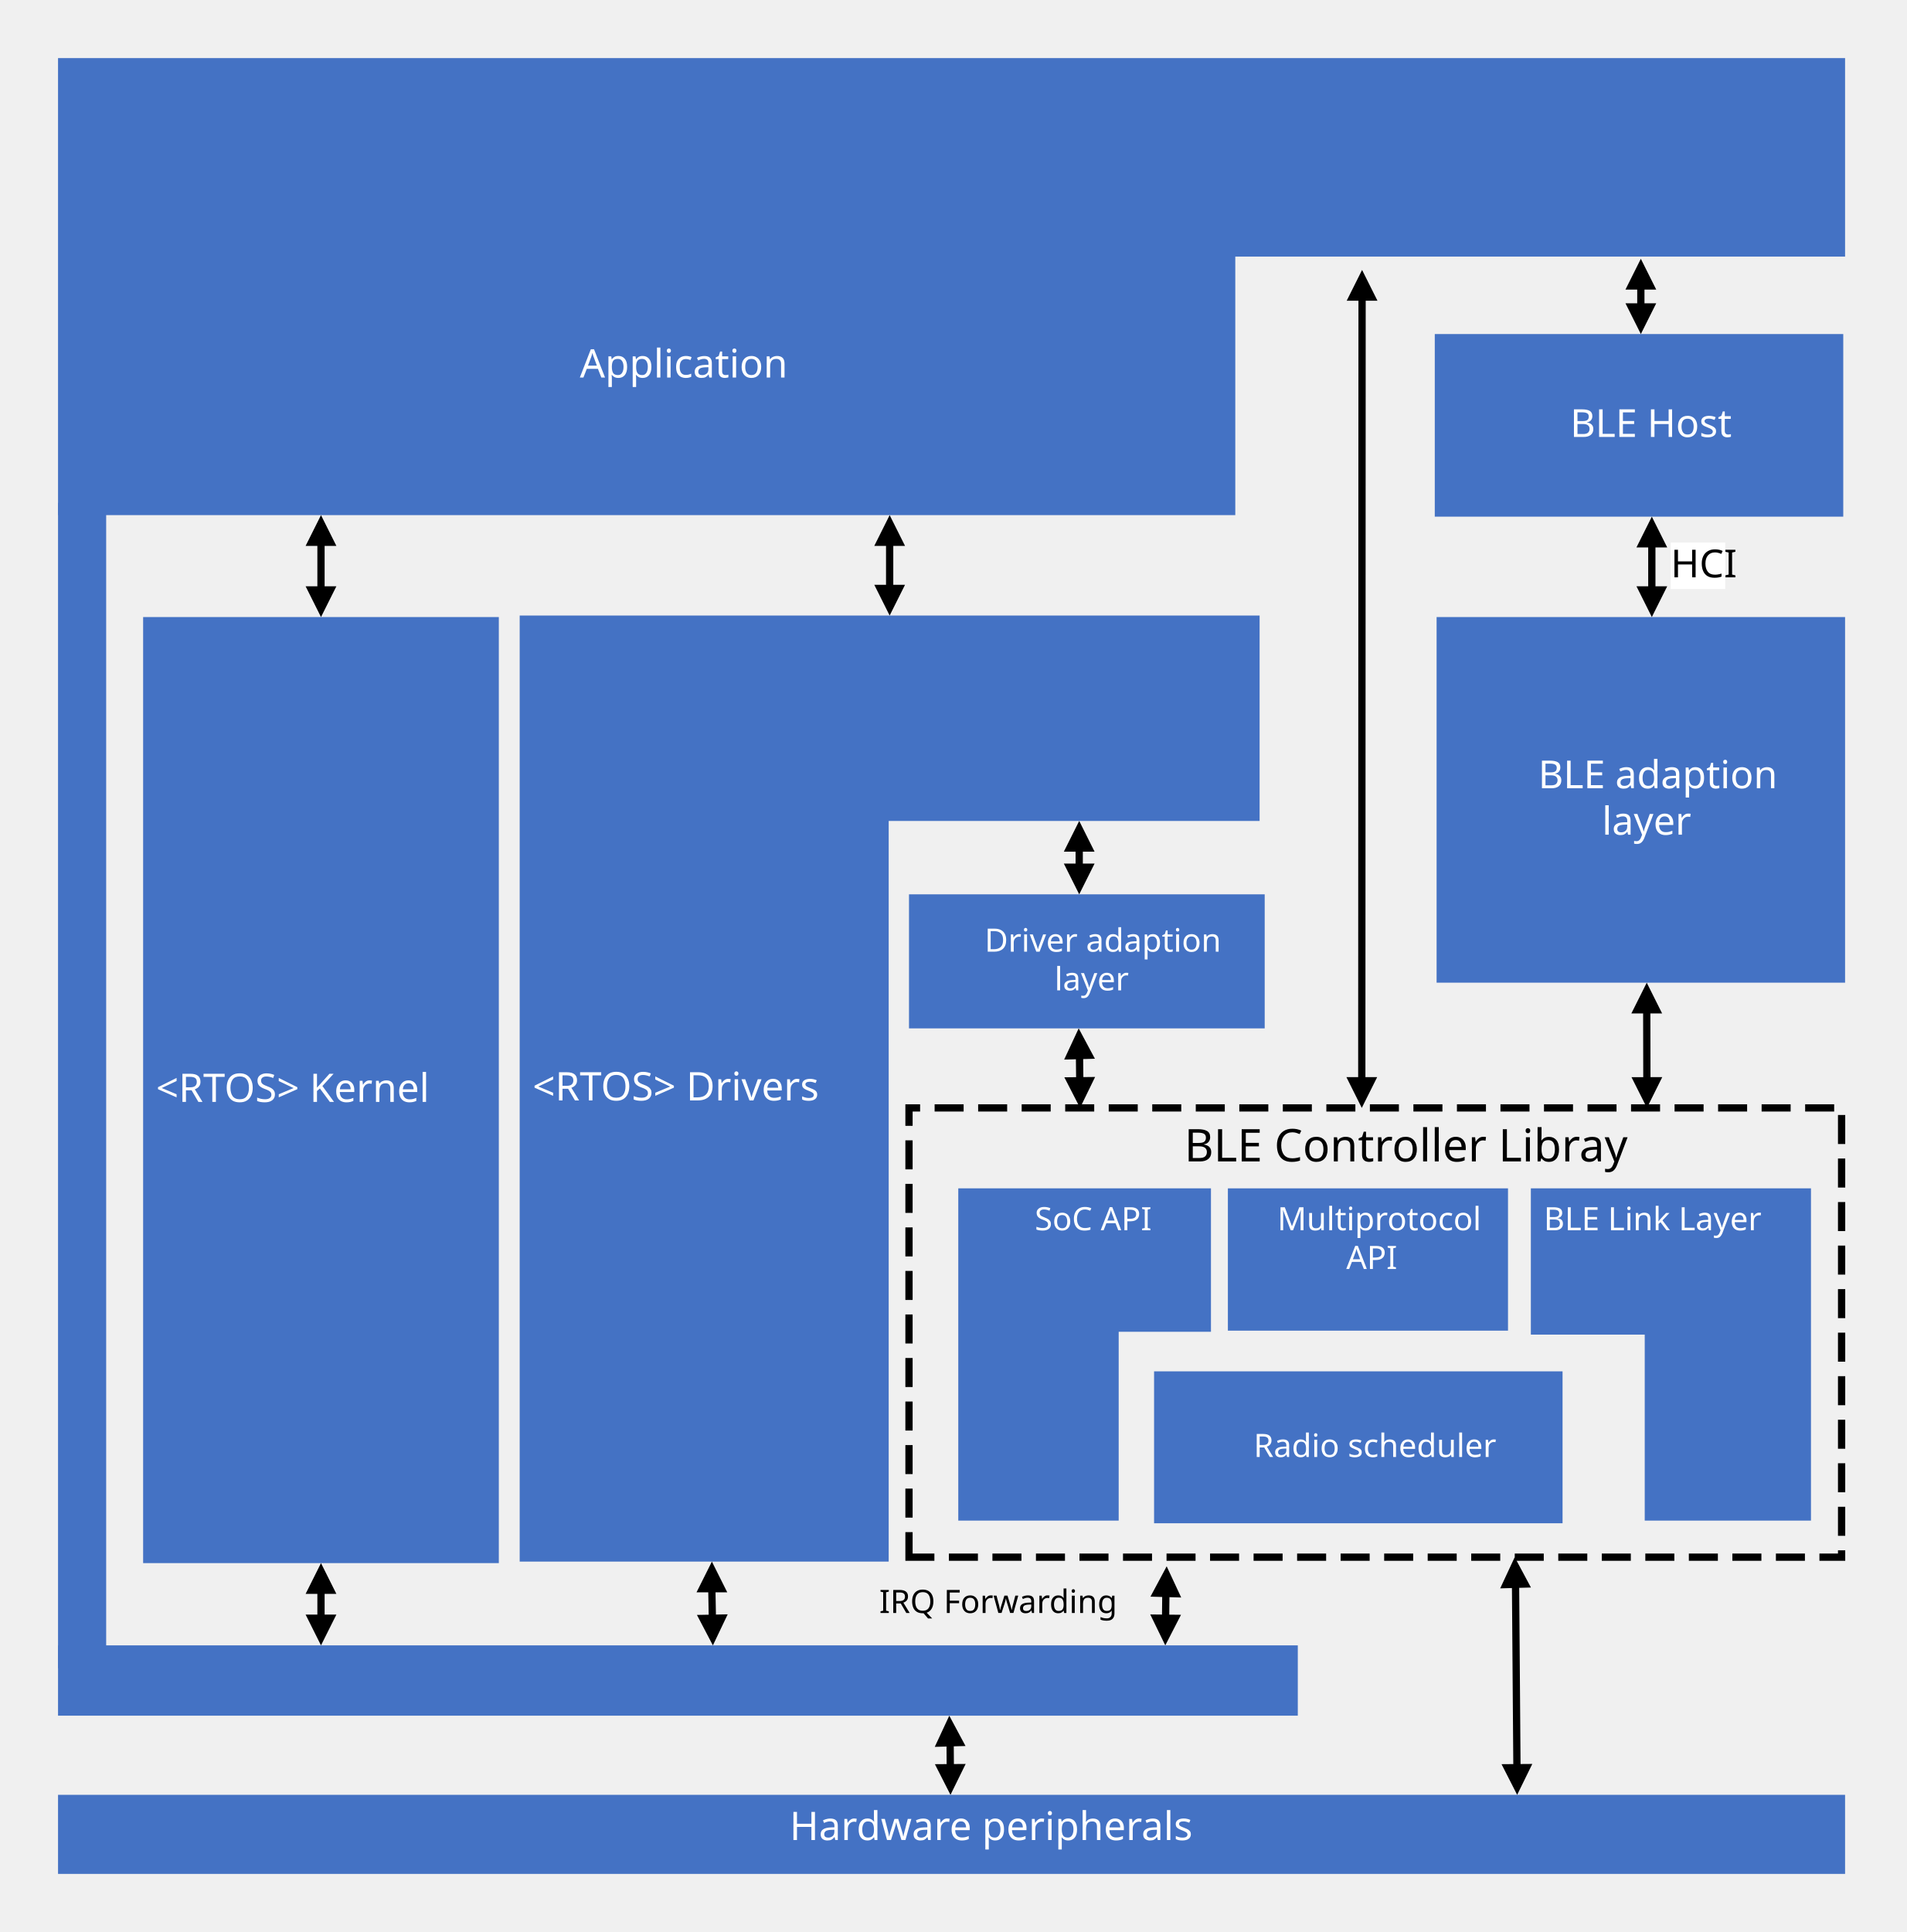
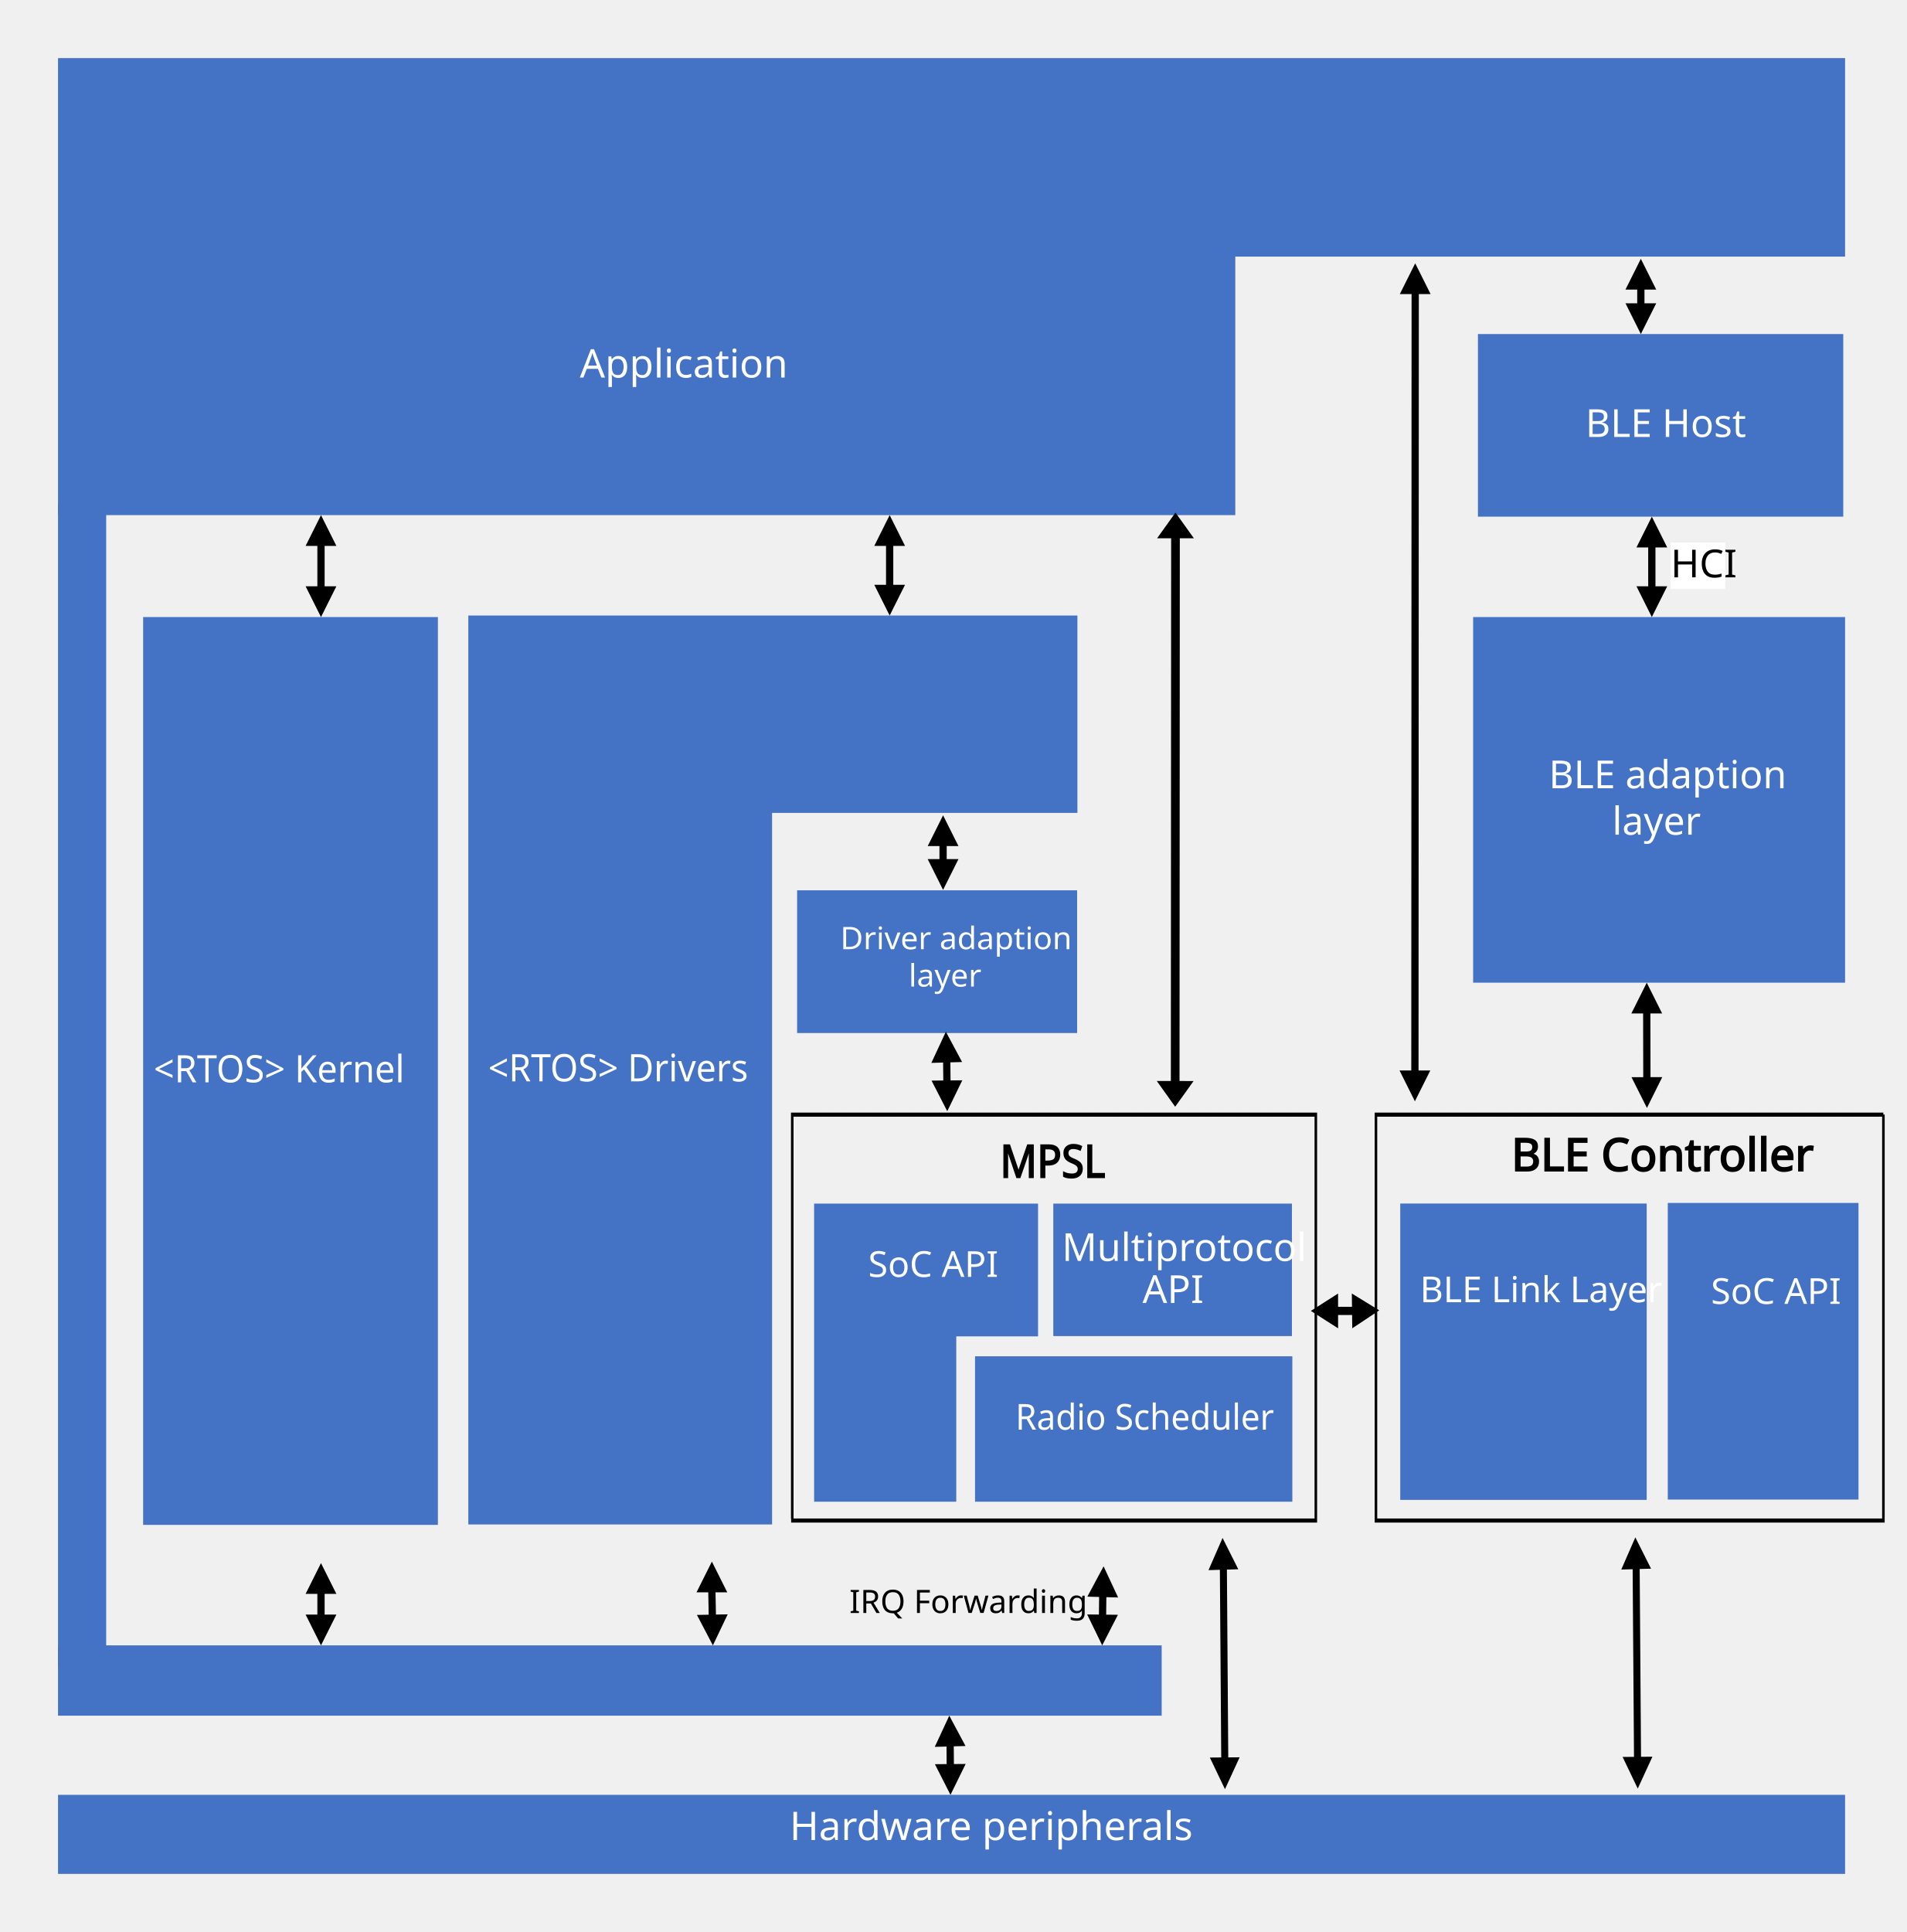
- <svg xmlns="http://www.w3.org/2000/svg" xmlns:xlink="http://www.w3.org/1999/xlink" width="8.214in" height="8.321in" viewBox="0 0 591.431 599.102" xml:space="preserve" color-interpolation-filters="sRGB" class="st17">
-   <style type="text/css">
+ <svg xmlns="http://www.w3.org/2000/svg" xmlns:ns2="http://www.openswatchbook.org/uri/2009/osb" xmlns:xlink="http://www.w3.org/1999/xlink" width="8.214in" height="8.321in" viewBox="0 0 591.431 599.102" xml:space="preserve" color-interpolation-filters="sRGB" class="st17" version="1.1" id="svg5523">
+   <style type="text/css" id="style5278">
	
		.st1 {fill:#4472c4;stroke:none;stroke-linecap:round;stroke-linejoin:round;stroke-width:0.75}
		.st2 {fill:#ffffff;font-family:Calibri;font-size:1.02em}
		.st3 {fill:#ffffff;font-family:Calibri;font-size:1em}
		.st4 {fill:#ffffff;font-family:Calibri;font-size:0.833em}
		.st5 {font-size:1em}
		.st6 {fill:#feffff;font-family:Calibri;font-size:0.833em}
		.st7 {stroke:none;stroke-linecap:round;stroke-linejoin:round;stroke-width:0.75}
		.st8 {fill:#feffff;font-family:Calibri;font-size:1em}
		.st9 {marker-end:url(#mrkr4-35);marker-start:url(#mrkr4-33);stroke:#000000;stroke-linecap:round;stroke-linejoin:round;stroke-width:2.25}
		.st10 {fill:#000000;fill-opacity:1;stroke:#000000;stroke-opacity:1;stroke-width:0.472}
		.st11 {fill:#ffffff;stroke:none;stroke-linecap:butt}
		.st12 {fill:#000000;font-family:Calibri;font-size:1em}
		.st13 {fill:none;stroke:#000000;stroke-dasharray:6.75,6.75;stroke-width:2.25}
		.st14 {fill:#000000;font-family:Calibri;font-size:1.167em}
		.st15 {fill:none;stroke:none;stroke-width:0.25}
		.st16 {fill:#000000;font-family:Calibri;font-size:0.833em}
		.st17 {fill:none;fill-rule:evenodd;font-size:12px;overflow:visible;stroke-linecap:square;stroke-miterlimit:3}
	
	</style>
  <defs id="Markers">
    <g id="lend4">
-       <path d="M 2 1 L 0 0 L 2 -1 L 2 1 " style="stroke:none" />
+       <path d="M 2 1 L 0 0 L 2 -1 L 2 1 " style="stroke:none" id="path5280" />
    </g>
    <marker id="mrkr4-33" class="st10" refX="4.08" orient="auto" markerUnits="strokeWidth" overflow="visible">
-       <use xlink:href="#lend4" transform="scale(2.12) " />
+       <use xlink:href="#lend4" transform="scale(2.12) " id="use5283" />
    </marker>
    <marker id="mrkr4-35" class="st10" refX="-4.24" orient="auto" markerUnits="strokeWidth" overflow="visible">
-       <use xlink:href="#lend4" transform="scale(-2.12,-2.12) " />
+       <use xlink:href="#lend4" transform="scale(-2.12,-2.12) " id="use5286" />
+     </marker>
+     <linearGradient xlink:href="#linearGradient6394" id="linearGradient7118" gradientUnits="userSpaceOnUse" gradientTransform="translate(-307.5705,-8.172566)" x1="480.41" y1="201.101" x2="677.783" y2="201.101" />
+     <linearGradient id="linearGradient6394" ns2:paint="solid">
+       <stop style="stop-color:#ffffff;stop-opacity:1;" offset="0" id="stop6392" />
+     </linearGradient>
+     <linearGradient xlink:href="#linearGradient6394" id="linearGradient7068" gradientUnits="userSpaceOnUse" gradientTransform="translate(-81.63201,4.089599)" x1="480.41" y1="201.101" x2="677.783" y2="201.101" />
+     <marker style="overflow:visible" id="mrkr4-15" class="st5" refX="4.08" orient="auto" markerUnits="strokeWidth" overflow="visible">
+       <use height="100%" width="100%" y="0" x="0" xlink:href="#lend4" transform="scale(2.12)" id="use4845" />
+     </marker>
+     <marker style="overflow:visible" id="mrkr4-17" class="st5" refX="-4.24" orient="auto" markerUnits="strokeWidth" overflow="visible">
+       <use height="100%" width="100%" y="0" x="0" xlink:href="#lend4" transform="scale(-2.12)" id="use4848" />
+     </marker>
+     <linearGradient xlink:href="#linearGradient6394" id="linearGradient6999" gradientUnits="userSpaceOnUse" gradientTransform="translate(-10.87786,4.007631)" x1="480.41" y1="201.101" x2="677.783" y2="201.101" />
+     <linearGradient y2="201.101" x2="677.783" y1="201.101" x1="480.41" gradientTransform="translate(128.8894,144.2136)" gradientUnits="userSpaceOnUse" id="linearGradient8708" xlink:href="#linearGradient6394" />
+     <linearGradient y2="201.101" x2="677.783" y1="201.101" x1="480.41" gradientTransform="translate(58.1352,144.2955)" gradientUnits="userSpaceOnUse" id="linearGradient8712" xlink:href="#linearGradient6394" />
+     <linearGradient y2="201.101" x2="677.783" y1="201.101" x1="480.41" gradientTransform="translate(-167.8032,132.0334)" gradientUnits="userSpaceOnUse" id="linearGradient8716" xlink:href="#linearGradient6394" />
+     <linearGradient xlink:href="#linearGradient6394" id="linearGradient8907" gradientUnits="userSpaceOnUse" gradientTransform="translate(-81.63201,4.089599)" x1="480.41" y1="201.101" x2="677.783" y2="201.101" />
+     <marker style="overflow:visible" id="mrkr4-15-5" class="st5" refX="4.08" orient="auto" markerUnits="strokeWidth" overflow="visible">
+       <use height="100%" width="100%" y="0" x="0" xlink:href="#lend4" transform="scale(2.12)" id="use4845-7" />
+     </marker>
+     <marker style="overflow:visible" id="mrkr4-17-2" class="st5" refX="-4.24" orient="auto" markerUnits="strokeWidth" overflow="visible">
+       <use height="100%" width="100%" y="0" x="0" xlink:href="#lend4" transform="scale(-2.12)" id="use4848-6" />
+     </marker>
+     <linearGradient xlink:href="#linearGradient6394" id="linearGradient8915" gradientUnits="userSpaceOnUse" gradientTransform="translate(-10.87786,4.00763)" x1="480.41" y1="201.101" x2="677.783" y2="201.101" />
+     <linearGradient y2="201.101" x2="677.783" y1="201.101" x1="480.41" gradientTransform="translate(58.13521,144.2955)" gradientUnits="userSpaceOnUse" id="linearGradient9004" xlink:href="#linearGradient6394" />
+     <linearGradient y2="201.101" x2="677.783" y1="201.101" x1="480.41" gradientTransform="matrix(1.367312,0,0,1.368706,-507.6975,533.9719)" gradientUnits="userSpaceOnUse" id="linearGradient9225" xlink:href="#linearGradient6394" />
+     <linearGradient xlink:href="#linearGradient6394" id="linearGradient9251" gradientUnits="userSpaceOnUse" gradientTransform="matrix(1.367312,0,0,1.368706,-927.3017,-13.18354)" x1="480.41" y1="201.101" x2="677.783" y2="201.101" />
+     <marker style="overflow:visible" id="mrkr4-15-2" class="st5" refX="4.08" orient="auto" markerUnits="strokeWidth" overflow="visible">
+       <use height="100%" width="100%" y="0" x="0" xlink:href="#lend4" transform="scale(2.12)" id="use4845-2" />
+     </marker>
+     <marker style="overflow:visible" id="mrkr4-17-3" class="st5" refX="-4.24" orient="auto" markerUnits="strokeWidth" overflow="visible">
+       <use height="100%" width="100%" y="0" x="0" xlink:href="#lend4" transform="scale(-2.12)" id="use4848-2" />
+     </marker>
+     <marker style="overflow:visible" id="mrkr4-33-5" class="st10" refX="4.08" orient="auto" markerUnits="strokeWidth" overflow="visible">
+       <use height="100%" width="100%" y="0" x="0" xlink:href="#lend4" transform="scale(2.12)" id="use5283-6" />
+     </marker>
+     <marker style="overflow:visible" id="mrkr4-35-6" class="st10" refX="-4.24" orient="auto" markerUnits="strokeWidth" overflow="visible">
+       <use height="100%" width="100%" y="0" x="0" xlink:href="#lend4" transform="scale(-2.12)" id="use5286-6" />
+     </marker>
+     <linearGradient xlink:href="#linearGradient6394" id="linearGradient9401" gradientUnits="userSpaceOnUse" gradientTransform="matrix(1.367312,0,0,1.368706,-470.7331,18.43703)" x1="480.41" y1="201.101" x2="677.783" y2="201.101" />
+     <linearGradient xlink:href="#linearGradient6394" id="linearGradient9403" gradientUnits="userSpaceOnUse" gradientTransform="matrix(1.367312,0,0,1.368706,-567.4762,18.54922)" x1="480.41" y1="201.101" x2="677.783" y2="201.101" />
+     <linearGradient xlink:href="#linearGradient6394" id="linearGradient9405" gradientUnits="userSpaceOnUse" gradientTransform="matrix(1.367312,0,0,1.368706,-876.4047,1.76591)" x1="480.41" y1="201.101" x2="677.783" y2="201.101" />
+     <marker style="overflow:visible" id="mrkr4-33-3" class="st10" refX="4.08" orient="auto" markerUnits="strokeWidth" overflow="visible">
+       <use height="100%" width="100%" y="0" x="0" xlink:href="#lend4" transform="scale(2.12)" id="use5283-5" />
+     </marker>
+     <marker style="overflow:visible" id="mrkr4-35-7" class="st10" refX="-4.24" orient="auto" markerUnits="strokeWidth" overflow="visible">
+       <use height="100%" width="100%" y="0" x="0" xlink:href="#lend4" transform="scale(-2.12)" id="use5286-1" />
+     </marker>
+     <marker style="overflow:visible" id="mrkr4-33-9" class="st10" refX="4.08" orient="auto" markerUnits="strokeWidth" overflow="visible">
+       <use height="100%" width="100%" y="0" x="0" xlink:href="#lend4" transform="scale(2.12)" id="use5283-7" />
+     </marker>
+     <marker style="overflow:visible" id="mrkr4-35-4" class="st10" refX="-4.24" orient="auto" markerUnits="strokeWidth" overflow="visible">
+       <use height="100%" width="100%" y="0" x="0" xlink:href="#lend4" transform="scale(-2.12)" id="use5286-4" />
    </marker>
  </defs>
-   <g>
-     <g id="shape49-1" transform="translate(161.183,-114.85)">
-       <path d="M229.49 305.72 L229.49 369.42 L114.45 369.42 L114.45 599.1 L0 599.1 L0 305.72 L229.49 305.72 Z" class="st1" />
-       <text x="4" y="456.08" class="st2">&lt;RTOS&gt; Drivers</text>
-     </g>
-     <g id="shape9-4" transform="translate(445.004,-438.894)">
-       <path d="M0 542.47 L0 599.1 L126.69 599.1 L126.69 542.47 L0 542.47 L0 542.47 Z" class="st1" />
-       <text x="42.01" y="574.38" class="st3">BLE Host</text>
-     </g>
-     <g id="shape17-7" transform="translate(380.835,-186.464)">
-       <path d="M0 554.97 L0 599.1 L86.88 599.1 L86.88 554.97 L0 554.97 L0 554.97 Z" class="st1" />
-       <text x="15.35" y="567.97" class="st4">Multiprotocol <tspan x="36.71" dy="1.2em" class="st5">API</tspan>
+   <g id="g5521">
+     <g id="shape49-1" transform="matrix(0.8231676,0,0,0.9607405,148.1672,-102.8476)" style="stroke-width:1.124">
+       <path d="m 225.952,305.72 v 63.7 h -115.04 V 599.1 H -3.538 V 305.72 Z" class="st1" id="path5296" style="fill:#4472c4;stroke:none;stroke-width:0.843;stroke-linecap:round;stroke-linejoin:round" />
+       <text x="3.77" y="478.772" class="st2" id="text5298" style="font-size:12.855px;font-family:Calibri;fill:#ffffff;stroke-width:1.124" transform="scale(1.049754,0.9526041)">&lt;RTOS&gt; Drivers</text>
+     </g>
+     <g id="shape9-4" transform="matrix(0.8943328,0,0,1,458.391,-438.894)" style="stroke-width:1.057">
+       <path d="M 0,542.47 V 599.1 H 126.69 V 542.47 Z" class="st1" id="path5305" style="fill:#4472c4;stroke:none;stroke-width:0.793;stroke-linecap:round;stroke-linejoin:round" />
+       <text x="35.364" y="605.68" class="st3" id="text5307" style="font-size:12.654px;font-family:Calibri;fill:#ffffff;stroke-width:1.057" transform="scale(1.054493,0.9483231)">BLE Host</text>
+     </g>
+     <g id="shape28-14" transform="translate(18,-439.37)">
+       <path d="m 554.26,457.37 v 61.56 H 365.13 V 599.1 H 0 V 457.37 Z" class="st1" id="path5332" style="fill:#4472c4;stroke:none;stroke-width:0.75;stroke-linecap:round;stroke-linejoin:round" />
+     </g>
+     <g id="shape33-16" transform="translate(176.359,-478.367)">
+       <path d="M 63.38,584.4 H 0 v 14.7 h 63.38 v -14.7" class="st7" id="path5339" style="stroke:none;stroke-width:0.75;stroke-linecap:round;stroke-linejoin:round" />
+       <text x="3.48" y="595.43" class="st2" id="text5341" style="font-size:12.246px;font-family:Calibri;fill:#ffffff">Application</text>
+     </g>
+     <g id="shape34-20" transform="matrix(0.8287215,0,0,0.9595907,44.3932,-102.0241)" style="stroke-width:1.121">
+       <path d="M 0,305.72 V 599.1 H 110.32 V 305.72 Z" class="st1" id="path5348" style="fill:#4472c4;stroke:none;stroke-width:0.841;stroke-linecap:round;stroke-linejoin:round" />
+       <text x="3.761" y="479.756" class="st2" id="text5350" style="font-size:12.881px;font-family:Calibri;fill:#ffffff;stroke-width:1.121" transform="scale(1.051912,0.9506497)">&lt;RTOS&gt; Kernel</text>
+     </g>
+     <g id="shape38-23" transform="matrix(0.9105893,0,0,1,456.8974,-294.378)" style="stroke-width:1.048">
+       <path d="M 0,485.72 V 599.1 H 126.69 V 485.72 Z" class="st1" id="path5357" style="fill:#4472c4;stroke:none;stroke-width:0.786;stroke-linecap:round;stroke-linejoin:round" />
+       <text x="24.667" y="562.981" class="st8" id="text5361" style="font-size:12.538px;font-family:Calibri;fill:#feffff;stroke-width:1.048" transform="scale(1.044859,0.9570667)">BLE adaption<tspan x="45.334" dy="15.046" class="st5" id="tspan5359" style="font-size:12.538px;stroke-width:1.048">layer</tspan>
      </text>
    </g>
-     <g id="shape23-11" transform="translate(297.216,-127.559)">
-       <path d="M78.37 496.06 L78.37 540.54 L49.75 540.54 L49.75 599.1 L0 599.1 L0 496.06 L78.37 496.06 Z" class="st1" />
-       <text x="23.72" y="509.06" class="st6">SoC API</text>
-     </g>
-     <g id="shape28-14" transform="translate(18,-439.37)">
-       <path d="M554.26 457.37 L554.26 518.93 L365.13 518.93 L365.13 599.1 L0 599.1 L0 457.37 L554.26 457.37 Z" class="st1" />
-     </g>
-     <g id="shape33-16" transform="translate(176.359,-478.367)">
-       <path d="M63.38 584.4 L0 584.4 L0 599.1 L63.38 599.1 L63.38 584.4" class="st7" />
-       <text x="3.48" y="595.43" class="st2">Application</text>
-     </g>
-     <g id="shape34-20" transform="translate(44.3932,-114.378)">
-       <path d="M0 305.72 L0 599.1 L110.32 599.1 L110.32 305.72 L0 305.72 L0 305.72 Z" class="st1" />
-       <text x="4" y="456.08" class="st2">&lt;RTOS&gt; Kernel</text>
-     </g>
-     <g id="shape38-23" transform="translate(445.57,-294.378)">
-       <path d="M0 485.72 L0 599.1 L126.69 599.1 L126.69 485.72 L0 485.72 L0 485.72 Z" class="st1" />
-       <text x="31.52" y="538.81" class="st8">BLE adaption<tspan x="51.3" dy="1.2em" class="st5">layer</tspan>
+     <g id="shape59-27" transform="translate(287.621,-67.0677)">
+       <path d="m 7.06,608.28 0.01,0.36 0.04,5.47" class="st9" id="path5366" style="stroke:#000000;stroke-width:2.25;stroke-linecap:round;stroke-linejoin:round;marker-start:url(#mrkr4-33);marker-end:url(#mrkr4-35)" />
+     </g>
+     <g id="shape61-36" transform="translate(268.841,-439.37)">
+       <path d="m 7.09,608.28 v 0.36 12.06" class="st9" id="path5371" style="stroke:#000000;stroke-width:2.25;stroke-linecap:round;stroke-linejoin:round;marker-start:url(#mrkr4-33);marker-end:url(#mrkr4-35)" />
+     </g>
+     <g id="shape62-43" transform="translate(92.4683,-439.37)">
+       <path d="m 7.09,608.28 v 0.36 12.53" class="st9" id="path5376" style="stroke:#000000;stroke-width:2.25;stroke-linecap:round;stroke-linejoin:round;marker-start:url(#mrkr4-33);marker-end:url(#mrkr4-35)" />
+     </g>
+     <g id="shape65-50" transform="translate(445.9723,-517.4635)">
+       <path d="m -7.04,608.28 v 0.36 l -0.09,240.78" class="st9" id="path5381" style="stroke:#000000;stroke-width:2.25;stroke-linecap:round;stroke-linejoin:round;marker-start:url(#mrkr4-33);marker-end:url(#mrkr4-35)" />
+     </g>
+     <g id="shape68-57" transform="translate(503.677,-294.378)">
+       <path d="m 7.07,608.28 v 0.36 l 0.04,19.76" class="st9" id="path5386" style="stroke:#000000;stroke-width:2.25;stroke-linecap:round;stroke-linejoin:round;marker-start:url(#mrkr4-33);marker-end:url(#mrkr4-35)" />
+     </g>
+     <g id="shape70-64" transform="translate(519.414,-438.894)">
+       <path d="m -7.09,608.28 v 0.36 12.05" class="st9" id="path5393" style="stroke:#000000;stroke-width:2.25;stroke-linecap:round;stroke-linejoin:round;marker-start:url(#mrkr4-33);marker-end:url(#mrkr4-35)" />
+       <rect x="-1.229" y="607.121" width="16.899" height="14.4" class="st11" id="rect5395" style="fill:#ffffff;stroke:none;stroke-linecap:butt" />
+       <text x="-1.23" y="617.92" class="st12" id="text5397" style="font-size:12px;font-family:Calibri;fill:#000000">HCI</text>
+     </g>
+     <g id="shape71-73" transform="translate(92.4683,-114.378)">
+       <path d="m 7.09,608.28 v 0.36 6.43" class="st9" id="path5402" style="stroke:#000000;stroke-width:2.25;stroke-linecap:round;stroke-linejoin:round;marker-start:url(#mrkr4-33);marker-end:url(#mrkr4-35)" />
+     </g>
+     <g id="shape43-80" transform="matrix(0.7871859,0,0,1.064736,247.2304,-317.5402)" style="stroke-width:1.092">
+       <path d="M 0,557.53 V 599.1 H 110.32 V 557.53 Z" class="st1" id="path5409" style="fill:#4472c4;stroke:none;stroke-width:0.819;stroke-linecap:round;stroke-linejoin:round" />
+       <text x="14.505" y="673.253" class="st6" id="text5413" style="font-size:10.613px;font-family:Calibri;fill:#feffff;stroke-width:1.092" transform="scale(1.171523,0.85359)">Driver adaption <tspan x="37.514" dy="12.736" class="st5" id="tspan5411" style="font-size:10.613px;stroke-width:1.092">layer</tspan>
      </text>
    </g>
-     <g id="shape59-27" transform="translate(287.621,-67.0677)">
-       <path d="M7.06 608.28 L7.07 608.64 L7.11 614.11" class="st9" />
-     </g>
-     <g id="shape61-36" transform="translate(268.841,-439.37)">
-       <path d="M7.09 608.28 L7.09 608.64 L7.09 620.7" class="st9" />
-     </g>
-     <g id="shape62-43" transform="translate(92.4683,-439.37)">
-       <path d="M7.09 608.28 L7.09 608.64 L7.09 621.17" class="st9" />
-     </g>
-     <g id="shape65-50" transform="translate(429.496,-515.404)">
-       <path d="M-7.04 608.28 L-7.04 608.64 L-7.13 849.42" class="st9" />
-     </g>
-     <g id="shape68-57" transform="translate(503.677,-294.378)">
-       <path d="M7.07 608.28 L7.07 608.64 L7.11 628.4" class="st9" />
-     </g>
-     <g id="shape70-64" transform="translate(519.414,-438.894)">
-       <path d="M-7.09 608.28 L-7.09 608.64 L-7.09 620.69" class="st9" />
-       <rect x="-1.229" y="607.121" width="16.899" height="14.4" class="st11" />
-       <text x="-1.23" y="617.92" class="st12">HCI</text>
-     </g>
-     <g id="shape71-73" transform="translate(92.4683,-114.378)">
-       <path d="M7.09 608.28 L7.09 608.64 L7.09 615.07" class="st9" />
-     </g>
-     <g id="shape43-80" transform="translate(281.932,-280.205)">
-       <path d="M0 557.53 L0 599.1 L110.32 599.1 L110.32 557.53 L0 557.53 L0 557.53 Z" class="st1" />
-       <text x="23.45" y="575.32" class="st6">Driver adaption <tspan x="45.13" dy="1.2em" class="st5">layer</tspan>
+     <g id="shape75-84" transform="translate(286.5733,-279.1752)">
+       <path d="m 7.05,608.28 0.01,0.36 0.06,5.58" class="st9" id="path5418" style="stroke:#000000;stroke-width:2.25;stroke-linecap:round;stroke-linejoin:round;marker-start:url(#mrkr4-33);marker-end:url(#mrkr4-35)" />
+     </g>
+     <g id="shape76-91" transform="matrix(1.090489,0,0,1.090489,284.77,-401.3215)" style="stroke-width:0.917">
+       <path d="m 7.09,608.28 v 0.36 3.68" class="st9" id="path5423" style="stroke:#000000;stroke-width:2.063;stroke-linecap:round;stroke-linejoin:round;marker-start:url(#mrkr4-33);marker-end:url(#mrkr4-35)" />
+     </g>
+     <g id="shape77-98" transform="translate(501.827,-518.857)">
+       <path d="m 7.09,608.28 v 0.36 4.25" class="st9" id="path5428" style="stroke:#000000;stroke-width:2.25;stroke-linecap:round;stroke-linejoin:round;marker-start:url(#mrkr4-33);marker-end:url(#mrkr4-35)" />
+     </g>
+     <g id="shape78-105" transform="matrix(0.8901996,0,0,1,18,-67.0677)" style="stroke-width:1.06">
+       <path d="m 0,577.3 v 21.8 h 384.52 v -21.8 z" class="st1" id="path5433" style="fill:#4472c4;stroke:none;stroke-width:0.795;stroke-linecap:round;stroke-linejoin:round" />
+     </g>
+     <g id="shape79-107" transform="translate(213.776,-114.85)">
+       <path d="m 7.02,608.28 v 0.36 l 0.13,6.91" class="st9" id="path5438" style="stroke:#000000;stroke-width:2.25;stroke-linecap:round;stroke-linejoin:round;marker-start:url(#mrkr4-33);marker-end:url(#mrkr4-35)" />
+     </g>
+     <g id="shape81-114" transform="translate(18,-81.7795)">
+       <path d="M 0,237.69 V 599.1 H 14.93 V 237.69 Z" class="st1" id="path5443" style="fill:#4472c4;stroke:none;stroke-width:0.75;stroke-linecap:round;stroke-linejoin:round" />
+     </g>
+     <g id="group98-131" transform="translate(18,-21.8268)">
+       <g id="shape3-132" transform="translate(0,3.82677)">
+         <path d="M 0,574.58 V 599.1 H 554.26 V 574.58 Z" class="st1" id="path5489" style="fill:#4472c4;stroke:none;stroke-width:0.75;stroke-linecap:round;stroke-linejoin:round" />
+       </g>
+       <g id="shape5-134" transform="translate(221.594,-2.99728)">
+         <path d="M 118.88,584.4 H 0 v 14.7 h 118.88 v -14.7" class="st7" id="path5496" style="stroke:none;stroke-width:0.75;stroke-linecap:round;stroke-linejoin:round" />
+         <text x="5.31" y="595.43" class="st2" id="text5498" style="font-size:12.246px;font-family:Calibri;fill:#ffffff">Hardware peripherals</text>
+       </g>
+     </g>
+     <g id="shape100-138" transform="matrix(1,0,0,1.065591,372.5615,-161.7832)" style="stroke-width:0.969">
+       <path d="m 6.87,608.28 0.01,0.36 0.42,54.62" class="st9" id="path5504" style="stroke:#000000;stroke-width:2.18;stroke-linecap:round;stroke-linejoin:round;marker-start:url(#mrkr4-33);marker-end:url(#mrkr4-35)" />
+     </g>
+     <g id="shape99-145" transform="translate(349.0804,-113.386)">
+       <path d="m -7.05,608.28 -0.01,0.36 -0.06,5.44" class="st9" id="path5509" style="stroke:#000000;stroke-width:2.25;stroke-linecap:round;stroke-linejoin:round;marker-start:url(#mrkr4-33);marker-end:url(#mrkr4-35)" />
+     </g>
+     <g id="shape101-152" transform="translate(258.8891,-94.5354)">
+       <rect x="0" y="584.343" width="72.284" height="14.759" class="st15" id="rect5516" style="fill:none;stroke:none;stroke-width:0.25" />
+       <text x="4.53" y="594.72" class="st16" id="text5518" style="font-size:10px;font-family:Calibri;fill:#000000">IRQ Forwarding</text>
+     </g>
+     <g id="shape75-84-7" transform="matrix(0.01690915,0.9997664,-0.7821668,0.02161329,895.3168,386.2081)" style="stroke-width:1.131">
+       <path d="m 7.151,608.28 -0.002,0.36 -0.119,5.579" class="st9" id="path5418-8" style="stroke:#000000;stroke-width:2.544;stroke-linecap:round;stroke-linejoin:round;marker-start:url(#mrkr4-33-5);marker-end:url(#mrkr4-35-6)" />
+     </g>
+     <g id="shape65-50-7" transform="matrix(1,0,0,0.6992116,371.6225,-258.7052)" style="stroke-width:1.196">
+       <path d="m -7.04,608.28 v 0.36 l -0.09,240.78" class="st9" id="path5381-0" style="stroke:#000000;stroke-width:2.691;stroke-linecap:round;stroke-linejoin:round;marker-start:url(#mrkr4-33-3);marker-end:url(#mrkr4-35-7)" />
+     </g>
+     <g id="shape100-138-1" transform="matrix(1,0,0,1.065591,500.5845,-161.9668)" style="stroke-width:0.969">
+       <path d="m 6.87,608.28 0.01,0.36 0.42,54.62" class="st9" id="path5504-3" style="stroke:#000000;stroke-width:2.18;stroke-linecap:round;stroke-linejoin:round;marker-start:url(#mrkr4-33-9);marker-end:url(#mrkr4-35-4)" />
+     </g>
+     <g id="shape45-44" transform="translate(411.1717,-68.9332)">
+       <text x="57.595" y="431.99" class="st10" id="text4924" style="font-size:14px;font-family:Calibri;fill:#000000;fill-opacity:1;stroke:#000000;stroke-width:0.472;stroke-opacity:1">BLE Controller</text>
+     </g>
+     <g id="shape45-44-7" transform="matrix(0.9013781,0,0,1.000001,213.5559,-72.83)">
+       <rect x="0" y="427.325" width="249.622" height="15.099" class="st9" id="rect4922-1" style="fill:none;stroke:none;stroke-width:0.25;stroke-linecap:round;stroke-linejoin:round;marker-start:url(#mrkr4-33);marker-end:url(#mrkr4-35)" />
+       <text x="107.214" y="437.925" class="st10" id="text4924-6" style="font-size:14px;font-family:Calibri;fill:#000000;fill-opacity:1;stroke:#000000;stroke-width:0.472;stroke-opacity:1">MPSL</text>
+     </g>
+   </g>
+   <g id="shape18-58" transform="matrix(0.5767134,0,0,0.9265366,333.3985,-9.463111)" style="stroke-width:1.169">
+     <g id="shape18-58-1" transform="matrix(1.006489,0,0,0.8566366,-11.63667,78.38773)" style="stroke-width:1.472">
+       <path d="m 0,390.66 v 51.76 h 127.5 v -51.76 z" class="st1" id="path4959" style="fill:#4472c4;stroke:none;stroke-width:0.944;stroke-linecap:round;stroke-linejoin:round" />
+     </g>
+     <g id="shape23-62" transform="matrix(0.9446272,0,0,0.8566366,-140.277,133.8207)" style="stroke-width:1.472">
+       <path d="m 127.5,325.95 v 51.87 H 80.93 v 64.6 H 0 V 325.95 Z" class="st1" id="path4970" style="fill:#4472c4;stroke:none;stroke-width:0.944;stroke-linecap:round;stroke-linejoin:round" />
+       <text x="350.015" y="368.259" class="st12" id="text4972-5" style="font-size:14.516px;font-family:Calibri;opacity:1;fill:#fdfefe;fill-opacity:1;stroke:#fdfdfd;stroke-width:1.306;stroke-opacity:1" transform="scale(1.036889,0.9644236)">SoC API</text>
+     </g>
+     <g id="group66-65" transform="matrix(0.7865676,0,0,0.8566366,-53.73045,133.8207)" style="stroke-width:1.472">
+       <g id="shape15-66" style="stroke-width:1.472">
+         <path d="m 0,385.61 v 56.81 h 216.95 v -56.81 z" class="st1" id="path4981" style="fill:#4472c4;stroke:none;stroke-width:0.944;stroke-linecap:round;stroke-linejoin:round" />
+       </g>
+       <g id="shape66-68" style="stroke-width:1.472">
+         <text x="62.54" y="418.22" class="st14" id="text4984" style="font-size:14px;font-family:Calibri;fill:#ffffff;stroke-width:1.472" />
+       </g>
+       <text xml:space="preserve" style="font-style:normal;font-variant:normal;font-weight:normal;font-stretch:normal;font-size:18.047px;line-height:1.25;font-family:Calibri;-inkscape-font-specification:'Calibri, Normal';font-variant-ligatures:normal;font-variant-caps:normal;font-variant-numeric:normal;font-feature-settings:normal;text-align:start;letter-spacing:0px;word-spacing:0px;writing-mode:lr-tb;text-anchor:start;fill:#ffffff;fill-opacity:1;stroke:none;stroke-width:1.217" x="21.444" y="534.029" id="text6443" transform="scale(1.28904,0.7757711)">
+         <tspan id="tspan6441" x="21.444" y="534.029" style="font-style:normal;font-variant:normal;font-weight:normal;font-stretch:normal;font-size:18.047px;font-family:Calibri;-inkscape-font-specification:'Calibri, Normal';font-variant-ligatures:normal;font-variant-caps:normal;font-variant-numeric:normal;font-feature-settings:normal;text-align:start;writing-mode:lr-tb;text-anchor:start;fill:#ffffff;fill-opacity:1;stroke-width:1.217">Radio Scheduler</tspan>
      </text>
    </g>
-     <g id="shape75-84" transform="translate(327.764,-280.205)">
-       <path d="M7.05 608.28 L7.06 608.64 L7.12 614.22" class="st9" />
-     </g>
-     <g id="shape76-91" transform="translate(327.632,-344.535)">
-       <path d="M7.09 608.28 L7.09 608.64 L7.09 612.32" class="st9" />
-     </g>
-     <g id="shape77-98" transform="translate(501.827,-518.857)">
-       <path d="M7.09 608.28 L7.09 608.64 L7.09 612.89" class="st9" />
-     </g>
-     <g id="shape78-105" transform="translate(18,-67.0677)">
-       <path d="M0 577.3 L0 599.1 L384.52 599.1 L384.52 577.3 L0 577.3 L0 577.3 Z" class="st1" />
-     </g>
-     <g id="shape79-107" transform="translate(213.776,-114.85)">
-       <path d="M7.02 608.28 L7.02 608.64 L7.15 615.55" class="st9" />
-     </g>
-     <g id="shape81-114" transform="translate(18,-81.7795)">
-       <path d="M0 237.69 L0 599.1 L14.93 599.1 L14.93 237.69 L0 237.69 L0 237.69 Z" class="st1" />
-     </g>
-     <g id="group82-116" transform="translate(474.803,-127.559)">
-       <g id="shape21-117">
-         <path d="M86.88 599.1 L35.32 599.1 L35.32 541.42 L0 541.42 L0 496.06 L86.88 496.06 L86.88 599.1 Z" class="st1" />
-       </g>
-       <g id="shape82-119">
-         <text x="4" y="509.06" class="st4">BLE Link Layer</text>
-       </g>
-     </g>
-     <g id="group83-121" transform="translate(357.944,-126.734)">
-       <g id="shape14-122">
-         <path d="M0 551.99 L0 599.1 L126.69 599.1 L126.69 551.99 L0 551.99 L0 551.99 Z" class="st1" />
-       </g>
-       <g id="shape16-124" transform="translate(26.6928,-17.4438)">
-         <path d="M73.3 586.87 L0 586.87 L0 599.1 L73.3 599.1 L73.3 586.87" class="st7" />
-         <text x="4.18" y="595.99" class="st4">Radio scheduler</text>
-       </g>
-     </g>
-     <g id="shape97-128" transform="translate(281.932,-116.22)">
-       <path d="M0 599.1 L289.25 599.1 L289.25 459.78 L0 459.78 L0 599.1 Z" class="st13" />
-       <text x="85.39" y="476.38" class="st14">BLE Controller Libray</text>
-     </g>
-     <g id="group98-131" transform="translate(18,-21.8268)">
-       <g id="shape3-132" transform="translate(6.39488E-14,3.82677)">
-         <path d="M0 574.58 L0 599.1 L554.26 599.1 L554.26 574.58 L0 574.58 L0 574.58 Z" class="st1" />
-       </g>
-       <g id="shape5-134" transform="translate(221.594,-2.99728)">
-         <path d="M118.88 584.4 L0 584.4 L0 599.1 L118.88 599.1 L118.88 584.4" class="st7" />
-         <text x="5.31" y="595.43" class="st2">Hardware peripherals</text>
-       </g>
-     </g>
-     <g id="shape100-138" transform="translate(463.181,-116.22)">
-       <path d="M6.87 608.28 L6.88 608.64 L7.3 663.26" class="st9" />
-     </g>
-     <g id="shape99-145" transform="translate(368.646,-113.386)">
-       <path d="M-7.05 608.28 L-7.06 608.64 L-7.12 614.08" class="st9" />
-     </g>
-     <g id="shape101-152" transform="translate(268.157,-94.5354)">
-       <rect x="0" y="584.343" width="72.284" height="14.759" class="st15" />
-       <text x="4.53" y="594.72" class="st16">IRQ Forwarding</text>
-     </g>
+     <g id="shape10-38-9" transform="matrix(0.9409031,0,0,1.642509,174.9534,-214.4693)" style="stroke-width:1.254">
+       <g id="g6368" style="stroke-width:1.254">
+         <path style="fill:#4472c4;stroke:none;stroke-width:0.94;stroke-linecap:round;stroke-linejoin:round" id="path4906-7" class="st1" d="m 0,382.03 v 60.39 h 140.86 v -60.39 z" />
+       </g>
+     </g>
+     <text xml:space="preserve" style="font-style:normal;font-weight:normal;font-size:32.59px;line-height:1.25;font-family:sans-serif;letter-spacing:0px;word-spacing:0px;fill:url(#linearGradient9401);fill-opacity:1;stroke:none;stroke-width:1.026" x="146.314" y="565.652" id="text6390" transform="scale(1.268155,0.7885469)">
+       <tspan id="tspan6388" x="146.314" y="565.652" style="font-style:normal;font-variant:normal;font-weight:normal;font-stretch:normal;font-size:15.209px;font-family:Calibri;-inkscape-font-specification:'Calibri, Normal';font-variant-ligatures:normal;font-variant-caps:normal;font-variant-numeric:normal;font-feature-settings:normal;text-align:start;writing-mode:lr-tb;text-anchor:start;fill:url(#linearGradient9401);fill-opacity:1;stroke-width:1.026">BLE Link Layer</tspan>
+     </text>
+     <g id="shape10-38-9-8" transform="matrix(0.7281249,0,0,1.643944,318.8312,-215.2154)" style="stroke-width:1.253">
+       <g id="g6368-6" style="stroke-width:1.253">
+         <path style="fill:#4472c4;stroke:none;stroke-width:0.94;stroke-linecap:round;stroke-linejoin:round" id="path4906-7-0" class="st1" d="m 0,382.03 v 60.39 h 140.86 v -60.39 z" />
+       </g>
+     </g>
+     <text xml:space="preserve" style="font-style:normal;font-weight:normal;font-size:32.59px;line-height:1.25;font-family:sans-serif;letter-spacing:0px;word-spacing:0px;fill:url(#linearGradient9403);fill-opacity:1;stroke:none;stroke-width:1.026" x="269.72" y="566.363" id="text6390-8" transform="scale(1.268155,0.7885469)">
+       <tspan id="tspan6388-0" x="269.72" y="566.363" style="font-style:normal;font-variant:normal;font-weight:normal;font-stretch:normal;font-size:15.209px;font-family:Calibri;-inkscape-font-specification:'Calibri, Normal';font-variant-ligatures:normal;font-variant-caps:normal;font-variant-numeric:normal;font-feature-settings:normal;text-align:start;writing-mode:lr-tb;text-anchor:start;fill:url(#linearGradient9403);fill-opacity:1;stroke-width:1.026">SoC API</tspan>
+     </text>
+     <text xml:space="preserve" style="font-style:normal;font-weight:normal;font-size:32.59px;line-height:1.25;font-family:sans-serif;letter-spacing:0px;word-spacing:0px;fill:url(#linearGradient9405);fill-opacity:1;stroke:none;stroke-width:1.026" x="-87.68" y="554.908" id="text6390-8-1" transform="scale(1.268155,0.7885469)">
+       <tspan id="tspan6388-0-1" x="-87.68" y="554.908" style="font-style:normal;font-variant:normal;font-weight:normal;font-stretch:normal;font-size:15.209px;font-family:Calibri;-inkscape-font-specification:'Calibri, Normal';font-variant-ligatures:normal;font-variant-caps:normal;font-variant-numeric:normal;font-feature-settings:normal;text-align:start;writing-mode:lr-tb;text-anchor:start;fill:url(#linearGradient9405);fill-opacity:1;stroke-width:1.026">SoC API</tspan>
+     </text>
+     <rect style="opacity:1;fill:none;fill-opacity:1;stroke:#000000;stroke-width:1.368;stroke-miterlimit:3;stroke-dasharray:4.103, 1.368;stroke-dashoffset:0;stroke-opacity:1;paint-order:markers stroke fill" id="rect7120" width="272.902" height="135.852" x="161.887" y="383.267" />
+     <rect style="opacity:1;fill:none;fill-opacity:1;stroke:#000000;stroke-width:1.368;stroke-miterlimit:3;stroke-dasharray:4.103, 1.368;stroke-dashoffset:0;stroke-opacity:1;paint-order:markers stroke fill" id="rect7120-2" width="281.578" height="135.852" x="-152.03" y="383.267" />
  </g>
+   <text x="309.588" y="391.022" class="st8" id="text5361-1" style="font-size:12px;font-family:Calibri;fill:#feffff;stroke-width:1">
+     <tspan x="329.368" class="st5" id="tspan5359-3" style="font-size:12px;stroke-width:1">Multiprotocol</tspan>
+     <tspan x="329.368" class="st5" style="font-size:12px;stroke-width:1" id="tspan9295" />
+     <tspan x="329.368" class="st5" style="font-size:12px;stroke-width:1" id="tspan9297" />
+   </text>
+   <text x="354.353" y="404.059" class="st8" id="text5361-1-8" style="font-size:12px;font-family:Calibri;fill:#feffff;stroke-width:1">API</text>
</svg>
